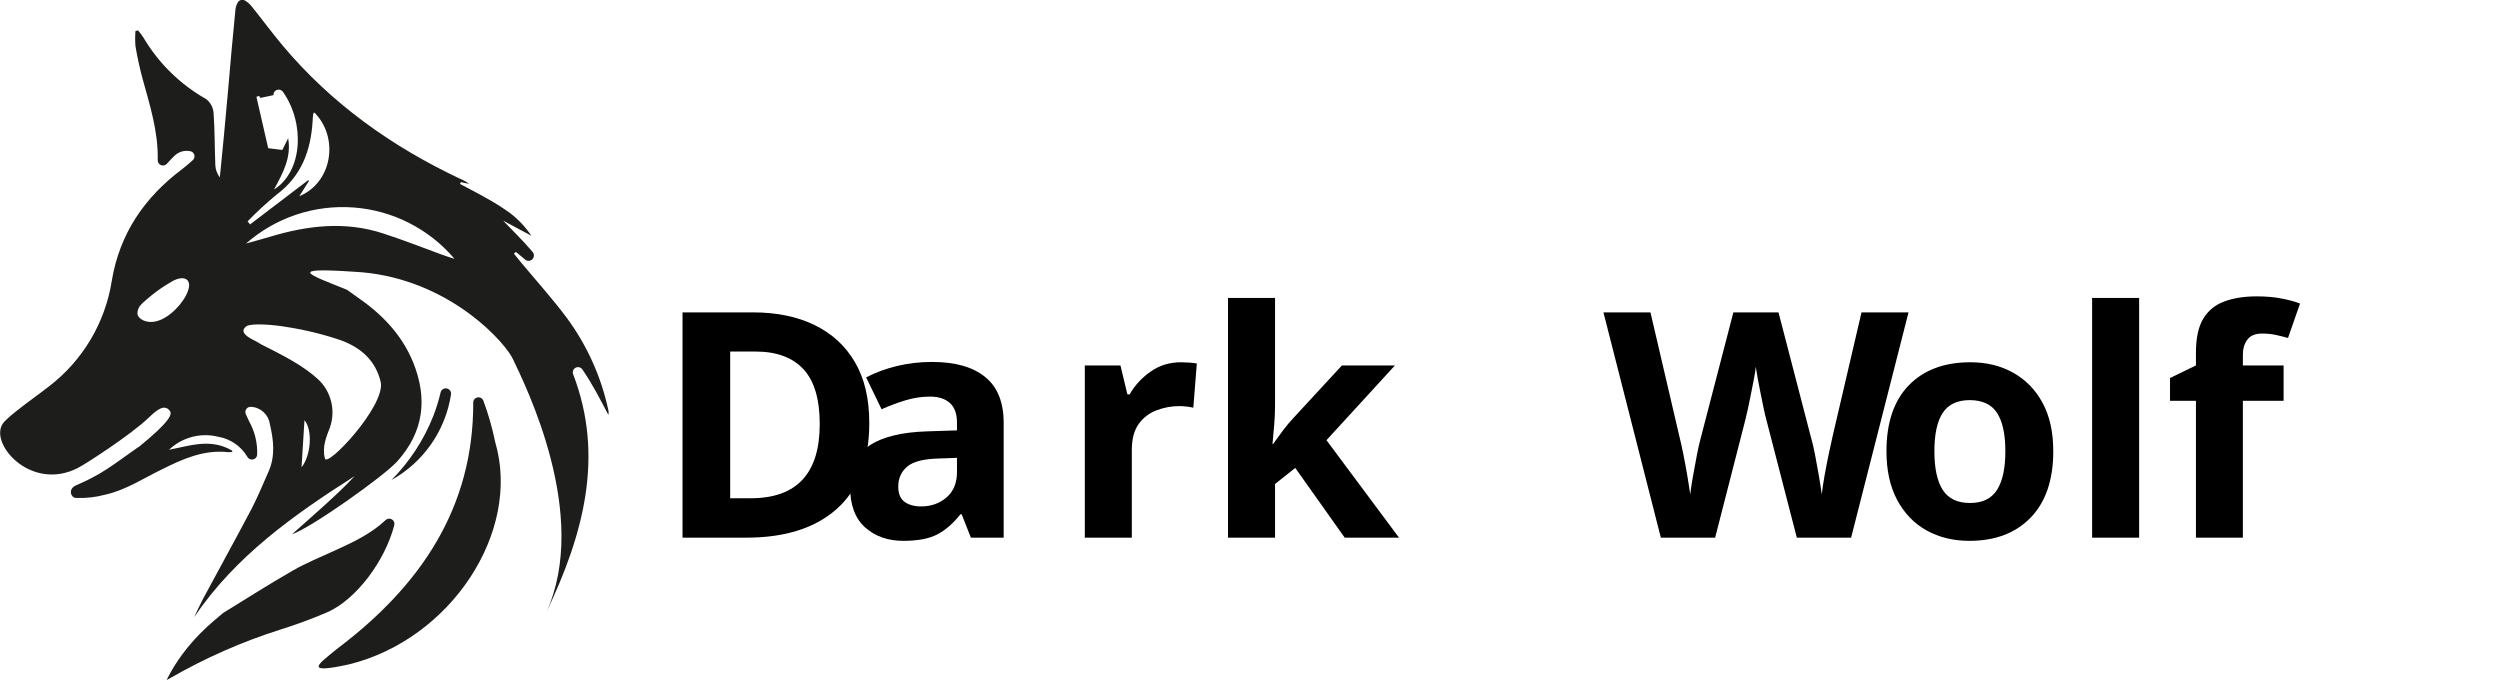
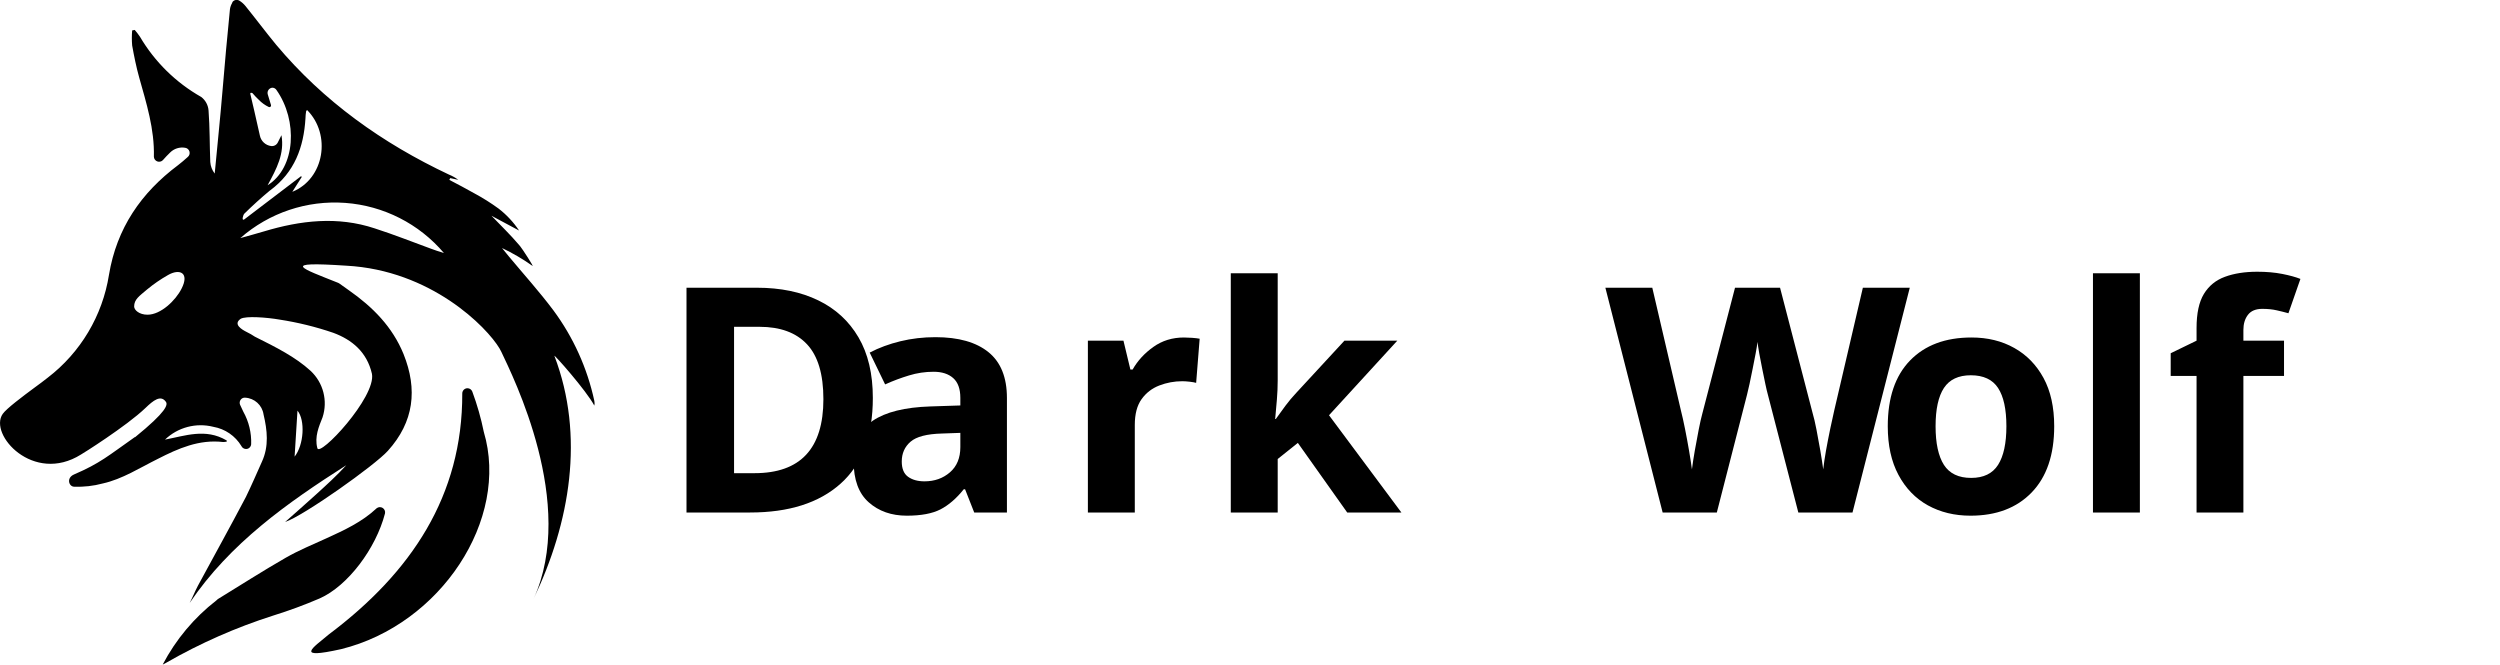
- <svg xmlns="http://www.w3.org/2000/svg" id="Capa_1" data-name="Capa 1" viewBox="0 0 477.72 129.92">
+ <svg xmlns="http://www.w3.org/2000/svg" id="Capa_1" data-name="Capa 1" viewBox="0 0 478.78 127.27">
  <defs>
-     <style>.cls-1{font-size:60.28px;font-family:MagmawaveCaps-Bold, Magmawave Caps;font-weight:700;}.cls-2{letter-spacing:-0.09em;}.cls-3{letter-spacing:-0.04em;}.cls-4{letter-spacing:-0.08em;}.cls-5{letter-spacing:0em;}.cls-6{fill:#1d1d1b;}</style>
+     <style>.cls-1{font-size:60.28px;font-family:MagmawaveCaps-Bold, Magmawave Caps;font-weight:700;}.cls-2{letter-spacing:-0.09em;}.cls-3{letter-spacing:-0.04em;}.cls-4{letter-spacing:-0.08em;}.cls-5{letter-spacing:0em;}</style>
  </defs>
-   <text class="cls-1" transform="translate(125 102.74)">
+   <text class="cls-1" transform="translate(126.05 98.15)">
    <tspan class="cls-2">D</tspan>
    <tspan class="cls-3" x="34.9" y="0">a</tspan>
    <tspan x="77.59" y="0">rk </tspan>
    <tspan class="cls-4" x="181.4" y="0">W</tspan>
    <tspan class="cls-5" x="232.76" y="0">olf</tspan>
  </text>
-   <path class="cls-6" d="M75.58,133.93c16.14-12.12,26.17-27.11,26.11-47.13a1,1,0,0,1,1.94-.34,53.14,53.14,0,0,1,2.25,7.87c5.06,17.13-8.45,37.7-27.91,42.5C68.82,138.84,72.44,136.57,75.58,133.93Z" transform="translate(-11.26 -9.88)" />
-   <path class="cls-6" d="M43.1,139.81c3.67-7.47,9.76-11.84,10.53-12.57l.25-.22c4.42-2.71,8.79-5.51,13.29-8.09,2.57-1.47,5.34-2.6,8-3.82,3.47-1.58,6.93-3.17,9.79-5.86a1,1,0,0,1,1.64,1c-1.78,6.83-7.25,14.17-12.79,16.62a94,94,0,0,1-9.08,3.35,106.59,106.59,0,0,0-20.86,9.19C43.65,139.56,43.37,139.68,43.1,139.81Z" transform="translate(-11.26 -9.88)" />
-   <path class="cls-6" d="M95.44,84.93a1,1,0,0,1,2,.35A22.63,22.63,0,0,1,86.07,101.6a36.38,36.38,0,0,0,8-12.25A35.07,35.07,0,0,0,95.44,84.93Z" transform="translate(-11.26 -9.88)" />
-   <path class="cls-6" d="M127.51,89.17a1.91,1.91,0,0,0,0-.92,46,46,0,0,0-8-17.71c-2.75-3.67-5.83-7.08-8.76-10.6-.44-.53-.86-1.06-1.29-1.59l.39-.33,1.67,1.39A1,1,0,0,0,113,58l-.29-.35c-1.62-1.9-3.42-3.63-5.31-5.61l5.4,2.89a18.28,18.28,0,0,0-4-4.28,43,43,0,0,0-4.76-3c-1.6-.92-3.25-1.75-4.88-2.62.06-.12.12-.23.17-.35l1.58.34A7.53,7.53,0,0,0,99.09,44c-13-6.14-24.51-14.34-33.82-25.42-2.07-2.48-4-5.1-6-7.58A4.85,4.85,0,0,0,58.1,10a1,1,0,0,0-1.43.4,3.52,3.52,0,0,0-.41,1.22c-.54,5.34-1,10.68-1.46,16s-1,10.77-1.53,16.16a4.15,4.15,0,0,1-.86-2.26c-.14-3.36-.09-6.72-.34-10.07a3.7,3.7,0,0,0-1.42-2.64,32.43,32.43,0,0,1-12-11.78,14.54,14.54,0,0,0-1-1.33l-.5.1a17,17,0,0,0,0,2.94c.37,2.09.8,4.19,1.37,6.24,1.39,5.06,3,10.08,2.88,15.52a1,1,0,0,0,1.75.67c.47-.53.93-1,1.43-1.5a3.35,3.35,0,0,1,2.92-.92A1,1,0,0,1,48,40.57c-.66.59-1.25,1.11-1.87,1.58-7.23,5.41-12,12.33-13.51,21.39a31.55,31.55,0,0,1-12,20.17c-.82.64-1.65,1.27-2.49,1.88-2.44,1.8-5.59,4.17-6.32,5.21-2.79,4,6,13.79,15.33,7.93.06,0,8.88-5.52,12.59-9.09,1.56-1.5,3-2.62,4-1.22.43.57.17,1.9-6,6.91l-.07,0c-5.26,3.7-6.78,5.08-11.88,7.3-1.57.68-1,2.38,0,2.4a18.59,18.59,0,0,0,5.61-.63c3.83-.85,7.24-3.09,10.77-4.81,4-2,8.07-3.84,12.74-3.3.14,0,1.12,0,.66-.34-4.13-2.38-8.08-.86-12-.13A10.1,10.1,0,0,1,53,93.35a8,8,0,0,1,5.5,3.78,1,1,0,0,0,1.9-.36,12.12,12.12,0,0,0-1.54-6.39c-.22-.44-.43-.89-.63-1.36a1,1,0,0,1,1-1.4,3.83,3.83,0,0,1,3.59,3.27c.73,3.1,1.1,6.23-.32,9.28-1,2.29-2,4.65-3.13,6.87-3.07,5.83-6.26,11.59-9.38,17.4-.58,1.09-1.08,2.24-1.62,3.36,7.91-11.69,19.07-19.56,30.66-26.94-1.86,2-3.84,3.83-5.84,5.65s-4.09,3.64-6.13,5.46c3.64-1.22,17.56-11.09,20.1-13.92,5.09-5.66,5.85-12,3.05-18.93-2.17-5.32-6-9.25-10.7-12.48-.62-.43-1.23-.87-1.84-1.31a1.13,1.13,0,0,0-.21-.12c-7.29-2.94-11.55-4.27,1.52-3.4,16.58.84,27.51,12,30,16.14a7.74,7.74,0,0,1,.37.7c2.22,4.74,14.79,29.71,6.28,48.28,7.14-14.9,11.16-29.88,5.16-45.51a1,1,0,0,1,1.78-.9C124.5,83.32,126,86.28,127.51,89.17ZM40.13,71.4c-1.61,0-2.6-.9-2.61-1.61,0-1.41,1-2,2.51-3.32a29.13,29.13,0,0,1,4.11-2.82c2.32-1.34,4.28-.45,2.67,2.67C45.63,68.61,42.74,71.4,40.13,71.4ZM60.76,28.2l.25.39,2.51-.53,0-.19a1,1,0,0,1,1.81-.44c4.23,6,3.8,15.21-1.71,18.66,1.78-3.27,3.34-6.19,2.7-9.79-.37.76-.74,1.49-1.11,2.23l-2.7-.33-2.25-9.82ZM64.1,47.08C68.88,43.54,70.66,38.64,71,33c0-.45.06-.9.12-1.35,0-.1.13-.19.2-.28,4.79,4.79,3.44,13.42-2.87,16l1.85-2.91-.14-.16L59.05,52.76l-.48-.58A68.16,68.16,0,0,1,64.1,47.08Zm4.78,52.1c.19-3,.38-6.08.56-9C71,92,70.74,96.85,68.88,99.18Zm7.6-24.25c3.63,1.35,6.56,3.75,7.54,8,.87,4.56-10.34,16.48-10.68,14.54-.57-2.23.32-4.21,1-6a8.7,8.7,0,0,0-2.29-9.11c-2.93-2.68-6.73-4.59-10.88-6.67a13.34,13.34,0,0,0-1.61-.91c-.88-.45-2.74-1.51-1.16-2.59,1-.58,5.12-.27,7.62.17A60.93,60.93,0,0,1,76.48,74.93ZM95.65,58.52c-3.69-1.35-7.35-2.79-11.08-4-7.28-2.42-14.51-1.57-21.68.59-1.39.42-2.8.79-4.61,1.3a28,28,0,0,1,39.83,2.93C97,59,96.31,58.76,95.65,58.52Z" transform="translate(-11.26 -9.88)" />
+   <path d="M73.49,131.77C89.3,119.9,99.12,105.22,99.06,85.61a1,1,0,0,1,1-1,1,1,0,0,1,.92.64,51.73,51.73,0,0,1,2.2,7.71c5,16.77-8.27,36.92-27.33,41.62C66.87,136.58,70.42,134.35,73.49,131.77Z" transform="translate(-10.53 -10.26)" />
+   <path d="M41.69,137.53A37.62,37.62,0,0,1,52,125.22l.24-.22c4.33-2.65,8.61-5.4,13-7.92,2.51-1.44,5.23-2.55,7.83-3.74,3.4-1.55,6.79-3.11,9.59-5.74a1,1,0,0,1,1.6,1c-1.74,6.69-7.1,13.87-12.52,16.27a91.06,91.06,0,0,1-8.89,3.28,105.11,105.11,0,0,0-20.43,9A5.85,5.85,0,0,1,41.69,137.53Z" transform="translate(-10.53 -10.26)" />
+   <path d="M124.35,87.94a2,2,0,0,0,0-.91,45.09,45.09,0,0,0-7.84-17.34c-2.69-3.59-5.71-6.93-8.58-10.38l-1.26-1.55a39.12,39.12,0,0,1,5.83,3.41c.41.37-2-3.36-2.36-3.76l-.29-.34c-1.58-1.86-3.35-3.56-5.2-5.49l5.29,2.83a17.78,17.78,0,0,0-3.92-4.2,40.08,40.08,0,0,0-4.66-2.93c-1.56-.9-3.18-1.72-4.78-2.57.06-.12.12-.22.17-.34l1.55.33a7.81,7.81,0,0,0-1.78-1c-12.73-6-24-14-33.12-24.89-2-2.43-3.92-5-5.88-7.42a4.63,4.63,0,0,0-1.14-1,1,1,0,0,0-1.36.3l0,.09A3.37,3.37,0,0,0,54.57,12c-.52,5.23-1,10.46-1.43,15.67s-1,10.55-1.49,15.83a4.08,4.08,0,0,1-.85-2.22c-.13-3.29-.08-6.58-.33-9.86a3.6,3.6,0,0,0-1.39-2.58A31.8,31.8,0,0,1,37.33,17.29a13.82,13.82,0,0,0-1-1.3l-.49.1a17.31,17.31,0,0,0,0,2.88c.36,2,.78,4.1,1.34,6.11C38.56,30,40.14,35,40,40.28a1,1,0,0,0,1.72.65c.46-.52.91-1,1.4-1.47a3.28,3.28,0,0,1,2.86-.9,1,1,0,0,1,.49,1.78c-.65.58-1.23,1.09-1.84,1.55-7.08,5.3-11.75,12.08-13.23,21A30.9,30.9,0,0,1,19.67,82.59c-.8.63-1.61,1.24-2.44,1.84-2.38,1.76-5.47,4.08-6.18,5.1-2.74,3.92,5.87,13.51,15,7.77.06,0,8.69-5.41,12.33-8.9,1.52-1.47,2.93-2.57,3.91-1.2.42.56.17,1.86-5.87,6.77h-.07c-5.15,3.62-6.64,5-11.63,7.15-1.54.66-1,2.33,0,2.35a18.49,18.49,0,0,0,5.49-.62c3.75-.83,7.09-3,10.55-4.71,3.91-2,7.9-3.76,12.47-3.23.14,0,1.1,0,.65-.33-4-2.34-7.91-.85-11.75-.13A9.87,9.87,0,0,1,51.38,92a7.83,7.83,0,0,1,5.39,3.7,1,1,0,0,0,1.3.46,1,1,0,0,0,.56-.81,11.9,11.9,0,0,0-1.51-6.26c-.22-.43-.42-.87-.62-1.33A1,1,0,0,1,57,86.5a.89.89,0,0,1,.48-.08A3.75,3.75,0,0,1,61,89.62c.71,3,1.07,6.1-.32,9.09-1,2.24-2,4.55-3.06,6.73-3,5.7-6.13,11.34-9.19,17-.56,1.07-1,2.2-1.58,3.29,7.74-11.44,18.67-19.15,30-26.38-1.82,2-3.76,3.75-5.72,5.54s-4,3.56-6,5.34c3.56-1.19,17.2-10.86,19.68-13.63,5-5.54,5.73-11.75,3-18.54-2.13-5.21-5.88-9-10.48-12.22-.61-.42-1.2-.85-1.8-1.28a.72.72,0,0,0-.21-.12C68.2,61.59,64,60.29,76.82,61.14,93.06,62,103.76,72.89,106.2,77c.13.22.25.45.36.68,2.18,4.65,14.49,29.1,6.15,47.28,7-14.59,9.84-31.22,4-46.53C116.47,77.88,122.87,85.11,124.35,87.94ZM38.78,70.53c-1.58,0-2.55-.88-2.56-1.57,0-1.38,1-2,2.46-3.25a27.63,27.63,0,0,1,4-2.76c2.27-1.32,4.19-.45,2.61,2.61C44.16,67.8,41.33,70.53,38.78,70.53ZM59,28.23a12.68,12.68,0,0,0,1.1,1.15A6.54,6.54,0,0,0,62,30.75h0a.31.31,0,0,0,.43-.37L61.8,28.3a1,1,0,0,1,.83-1.24h.15a.94.94,0,0,1,.68.41c4.14,5.87,3.72,14.89-1.68,18.27,1.74-3.2,3.27-6.06,2.65-9.59l-.7,1.4a1.25,1.25,0,0,1-1.27.68h0a2.53,2.53,0,0,1-2.16-2c-.6-2.67-1.69-7.5-1.81-7.88C58.33,27.87,58.88,28,59,28.23Zm3.27,18.49c4.68-3.47,6.43-8.27,6.76-13.79a9.81,9.81,0,0,1,.12-1.32c0-.1.12-.19.19-.28C74,36,72.69,44.48,66.51,47l1.81-2.85L68.19,44,57.31,52.28h0c-.55.34-.25-.8,0-1.09C58.91,49.62,60.55,48.13,62.25,46.72Zm4.68,51c.19-2.94.37-6,.55-8.82C69,90.71,68.75,95.46,66.93,97.74ZM74.37,74c3.56,1.32,6.43,3.67,7.39,7.84C82.61,86.29,71.63,98,71.3,96.06c-.56-2.18.31-4.12,1-5.87A8.53,8.53,0,0,0,70,81.27c-2.87-2.63-6.59-4.5-10.66-6.53a12.24,12.24,0,0,0-1.57-.9c-.87-.44-2.69-1.47-1.14-2.53,1-.57,5-.27,7.46.16A60.05,60.05,0,0,1,74.37,74ZM93.15,57.92C89.53,56.6,86,55.19,82.3,54c-7.13-2.37-14.21-1.53-21.23.58-1.36.41-2.75.78-4.52,1.28a27.42,27.42,0,0,1,39,2.86h0C94.47,58.39,93.79,58.16,93.15,57.92Z" transform="translate(-10.53 -10.26)" />
</svg>
